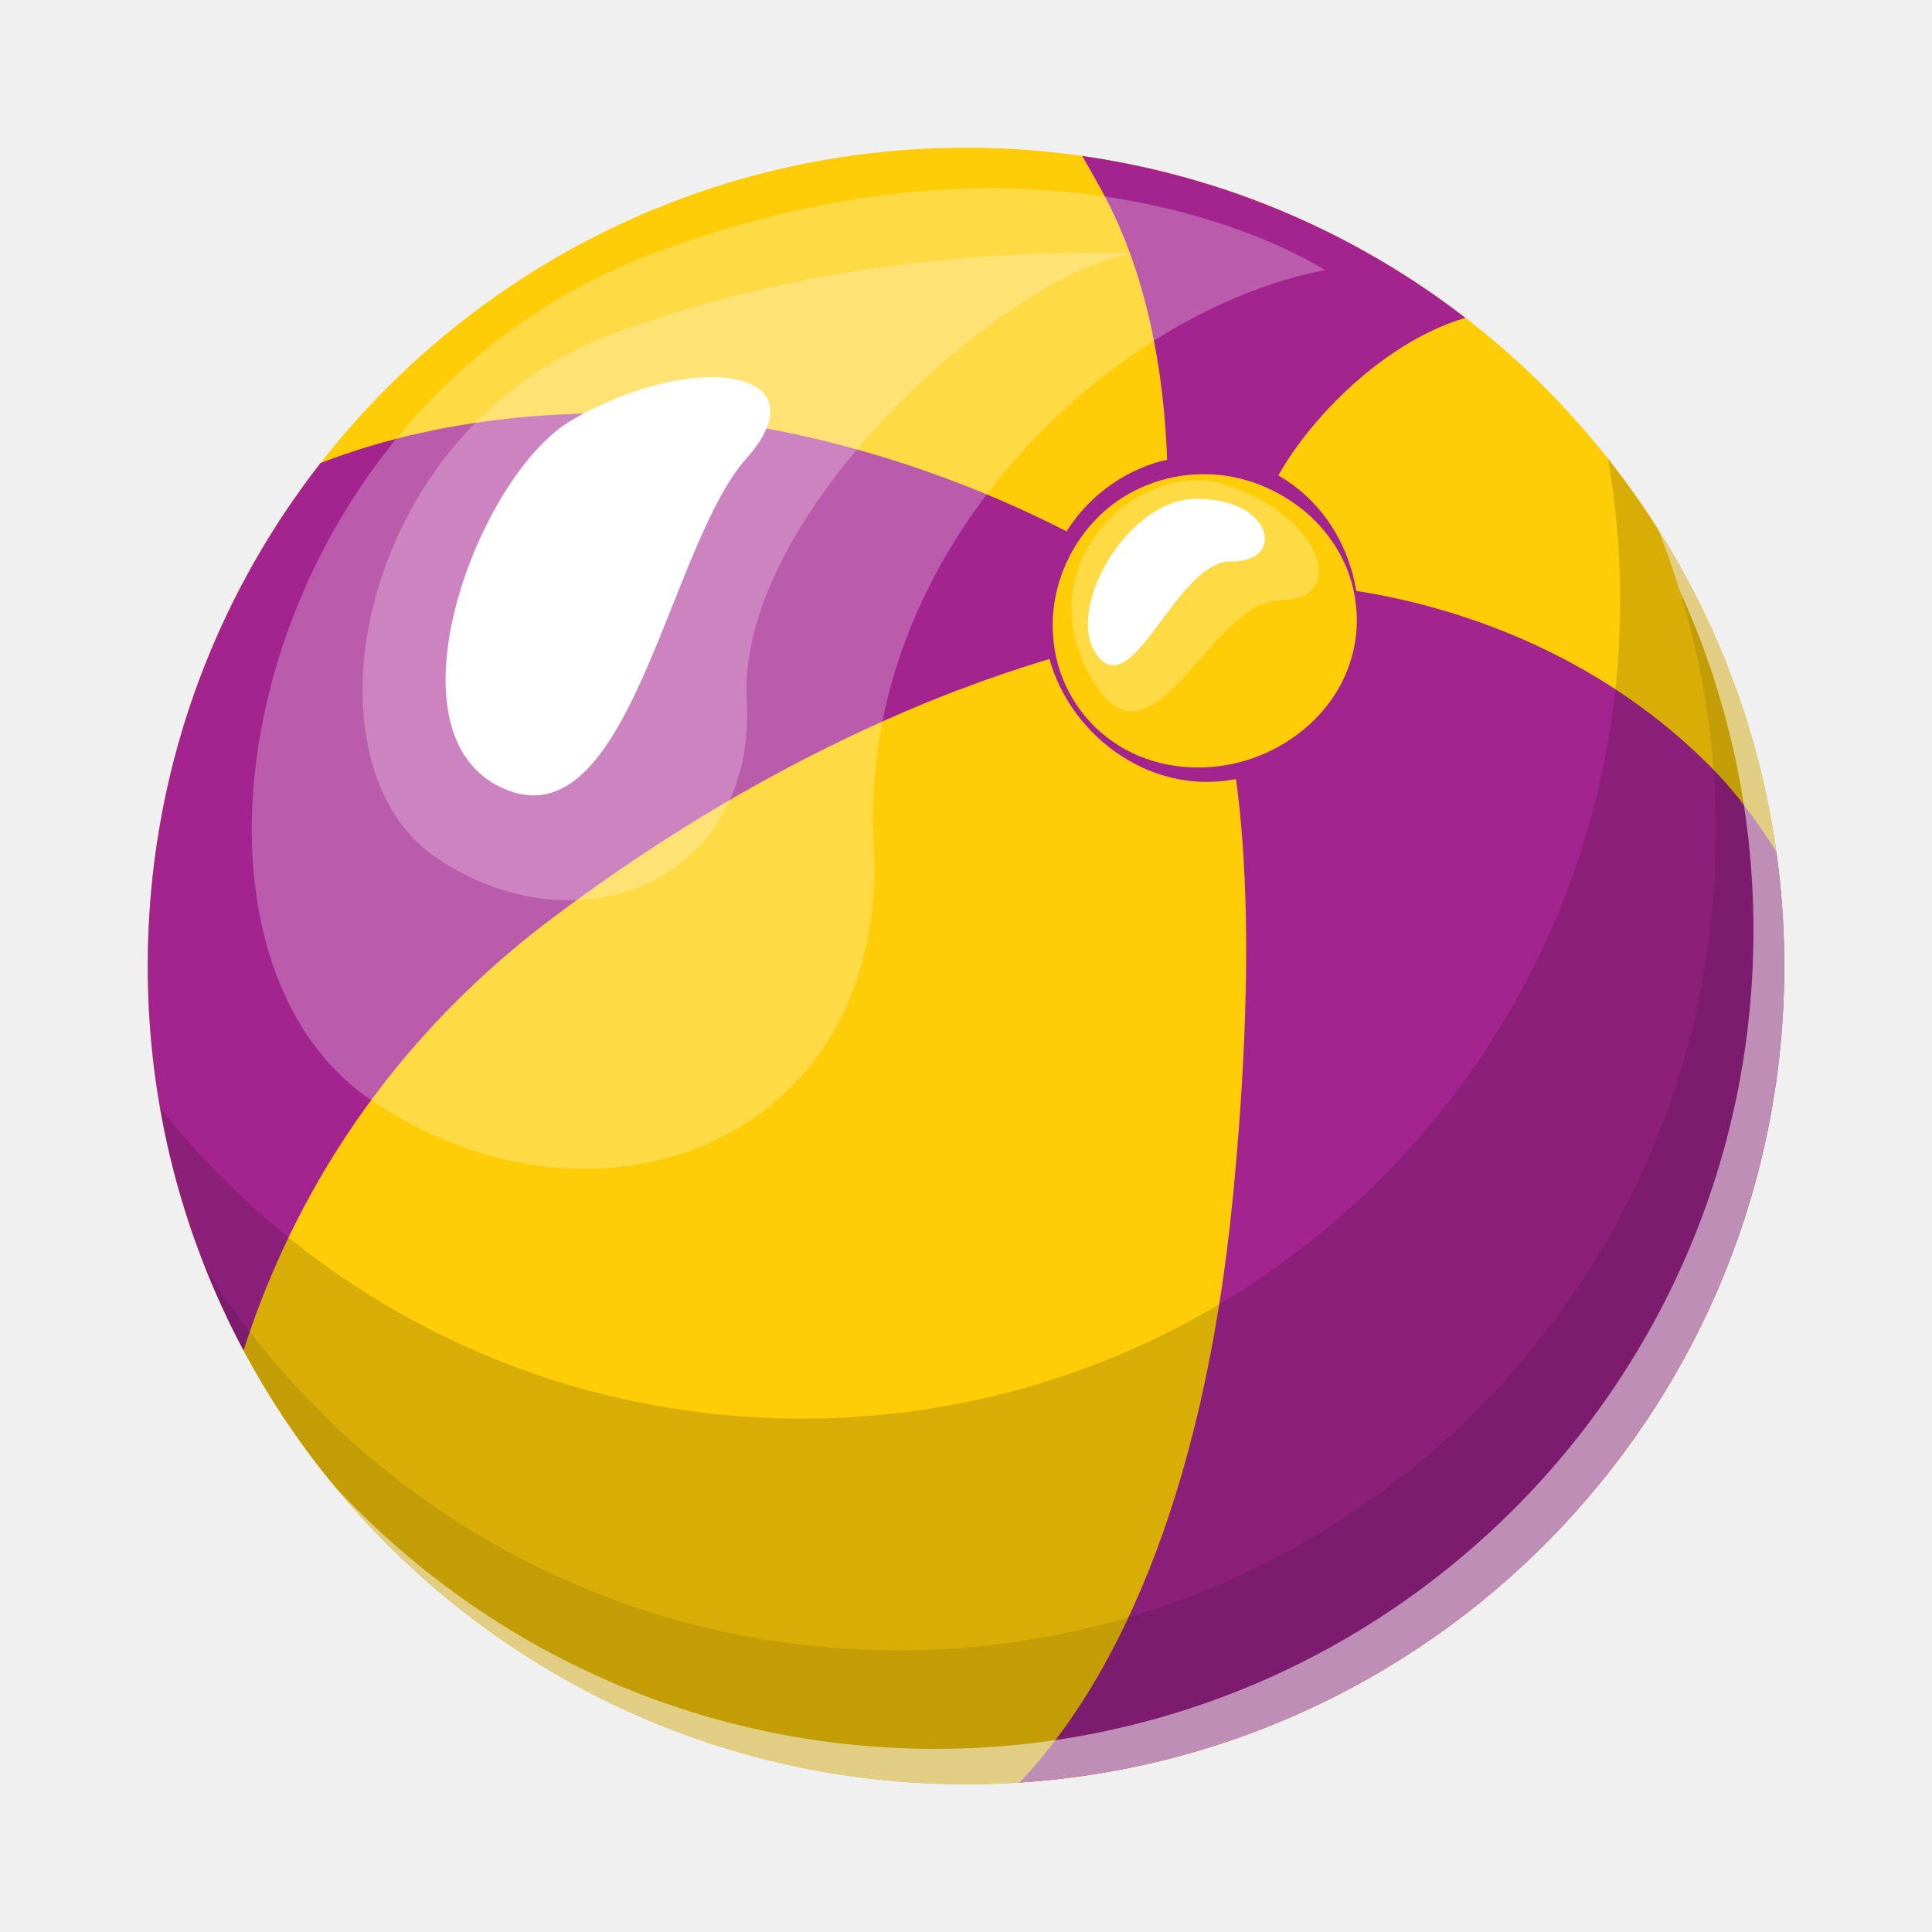
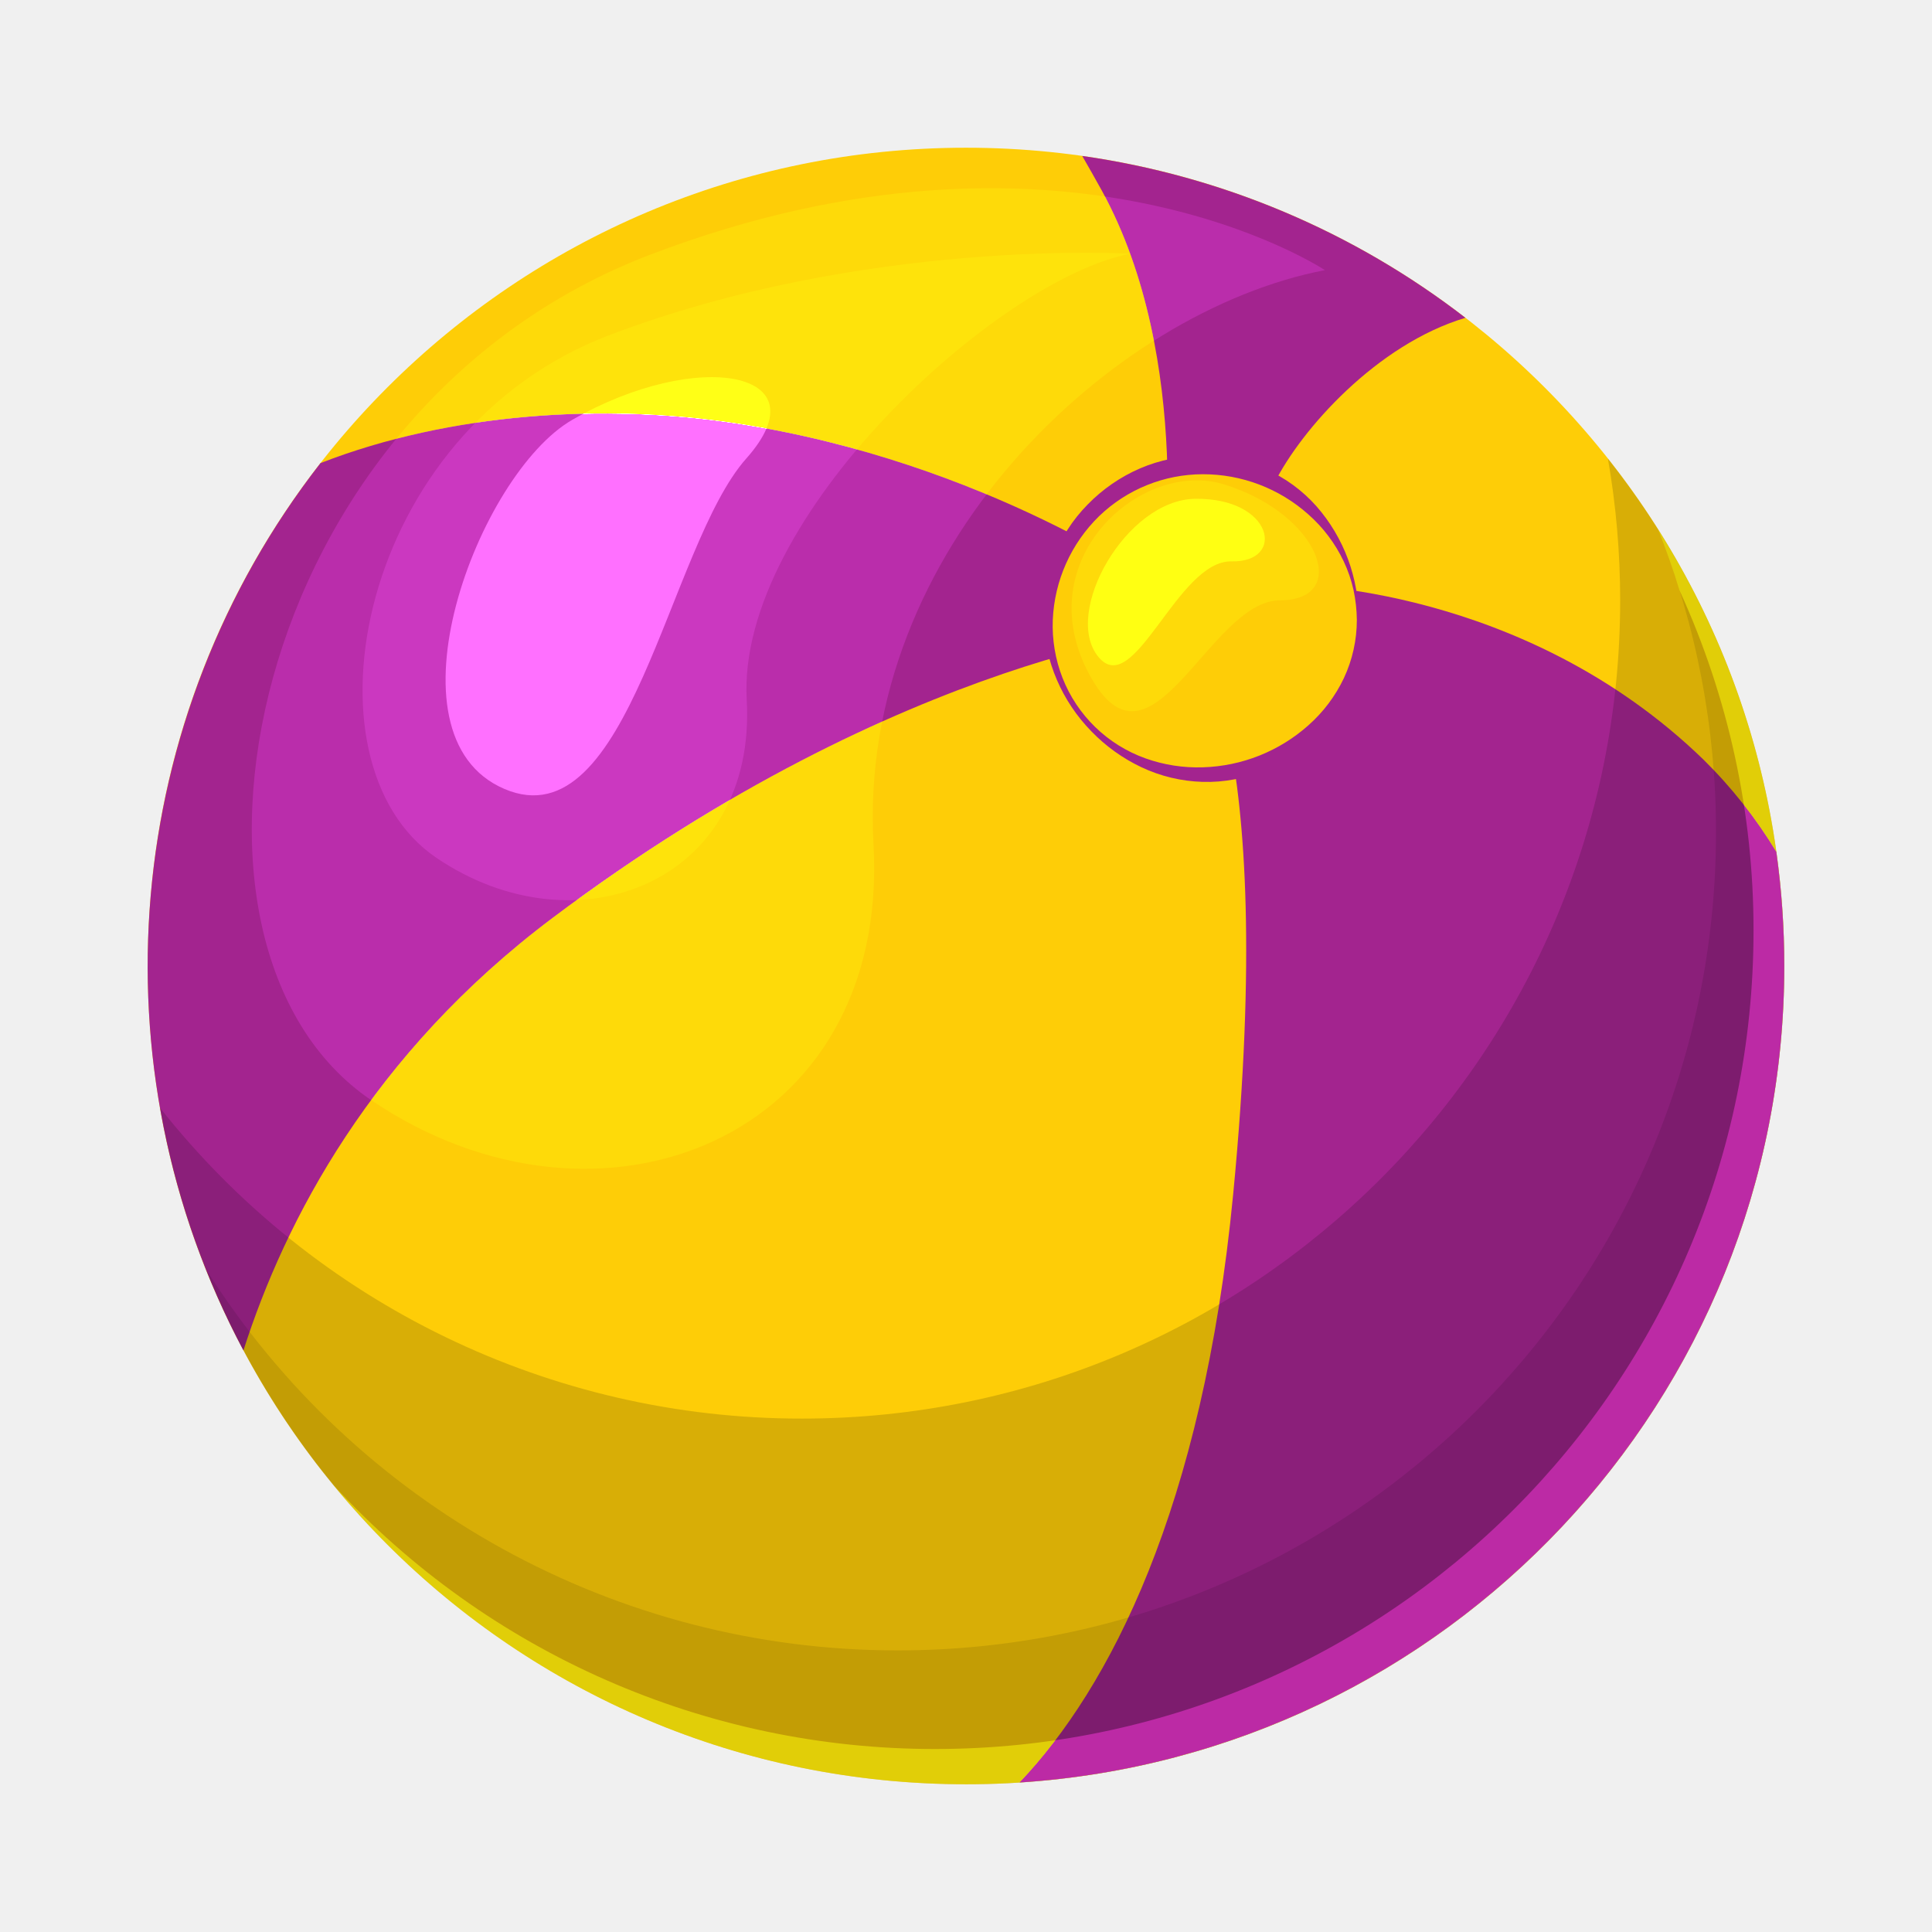
- <svg xmlns="http://www.w3.org/2000/svg" version="1.1" id="Capa_1" x="0px" y="0px" viewBox="0 0 500 500" style="enable-background:new 0 0 500 500;" xml:space="preserve">
-   <style type="text/css">
- 	.st0{fill:#EB2032;}
- 	.st1{fill:#AD1521;}
- 	.st2{fill:#C91629;}
- 	.st3{fill:#A91720;}
- 	.st4{fill:#FFC32B;}
- 	.st5{fill:#E7A024;}
- 	.st6{fill:#FFF4C2;}
- 	.st7{fill:#FFE793;}
- 	.st8{fill:#C41828;}
- 	.st9{fill:#F75259;}
- 	.st10{fill:#A55116;}
- 	.st11{fill:#743711;}
- 	.st12{fill:#BA7A12;}
- 	.st13{fill:#EEA323;}
- 	.st14{fill:#FFE68B;}
- 	.st15{fill:#EA2031;}
- 	.st16{fill:#A41320;}
- 	.st17{fill:#BF1827;}
- 	.st18{fill:#C51929;}
- 	.st19{fill:#E92232;}
- 	.st20{fill:#F0C68B;}
- 	.st21{fill:#FFE8C8;}
- 	.st22{fill:#005AB3;}
- 	.st23{fill:#0080FF;}
- 	.st24{fill:#FFC800;}
- 	.st25{fill:#FFEA00;}
- 	.st26{fill:#59B300;}
- 	.st27{fill:#88CC00;}
- 	.st28{fill:#E60049;}
- 	.st29{fill:#FF0051;}
- 	.st30{opacity:0.5;fill:#FFFFFF;}
- 	.st31{fill:#FCD6B1;}
- 	.st32{opacity:0.5;fill:#EDB174;}
- 	.st33{fill:#BA0808;}
- 	.st34{opacity:0.2;fill:#FFFFFF;}
- 	.st35{fill:#A9BEC9;}
- 	.st36{fill:#CEE6ED;}
- 	.st37{opacity:0.2;fill:#561F0B;}
- 	.st38{fill:#FCCBA2;}
- 	.st39{fill:#BDCCD4;}
- 	.st40{fill:#FF9933;}
- 	.st41{fill:#FFCC33;}
- 	.st42{fill:#FCB910;}
- 	.st43{fill:#AEC3C4;}
- 	.st44{opacity:0.3;fill:#FFFFFF;}
- 	.st45{fill:#A1ADB7;}
- 	.st46{opacity:0.3;}
- 	.st47{fill:#EF473F;}
- 	.st48{fill:#F9CB98;}
- 	.st49{fill:#C4987A;}
- 	.st50{opacity:0.2;}
- 	.st51{fill:#C69F77;}
- 	.st52{fill:#6E6E6E;}
- 	.st53{fill:#D9BF9D;}
- 	.st54{fill:#2D292B;}
- 	.st55{fill:#FFAD42;}
- 	.st56{fill:#FF3D3D;}
- 	.st57{opacity:0.15;}
- 	.st58{fill:#BABABA;}
- 	.st59{fill:#4F352D;}
- 	.st60{fill:#FBC732;}
- 	.st61{fill:#30211C;}
- 	.st62{opacity:0.8;fill:#474747;}
- 	.st63{fill:#262626;}
- 	.st64{opacity:0.6;fill:#ADADAD;}
- 	.st65{opacity:0.8;}
- 	.st66{fill:#474747;}
- 	.st67{opacity:0.25;}
- 	.st68{fill:#7B7F80;}
- 	.st69{fill:#17191C;}
- 	.st70{fill:#9C9FA1;}
- 	.st71{fill:#DBDBDA;}
- 	.st72{fill:#C2C3C3;}
- 	.st73{fill:#761113;}
- 	.st74{fill:#F17D6E;}
- 	.st75{fill:#FFFFFF;}
- 	.st76{fill:#E88B24;}
- 	.st77{fill:#F79830;}
- 	.st78{fill:#A03D23;}
- 	.st79{fill:#FFFFFF;stroke:#231F20;stroke-width:17.087;stroke-miterlimit:10;}
- 	.st80{fill:#FCDBB9;}
- 	.st81{fill:#905624;}
- 	.st82{fill:#905724;}
- 	.st83{fill:#FF618E;}
- 	.st84{fill:#231F20;}
- 	.st85{fill:#A80F3B;}
- 	.st86{opacity:0.5;fill:#F89832;}
- 	.st87{opacity:0.65;fill:#F89832;}
- 	.st88{fill:#4B200F;}
- 	.st89{fill:#914722;}
- 	.st90{fill:#592710;}
- 	.st91{fill:#A55E37;}
- 	.st92{fill:#F16E75;}
- 	.st93{fill:#2B0E07;}
- 	.st94{fill:#F37C64;}
- 	.st95{fill:#61221B;}
- 	.st96{fill:#5DC2AC;}
- 	.st97{fill:#8B434E;}
- 	.st98{fill:#924652;}
- 	.st99{fill:#54935C;}
- 	.st100{fill:#216B45;}
- 	.st101{fill:#234B32;}
- 	.st102{fill:#F29BA1;}
- 	.st103{fill:#EE787C;}
- 	.st104{fill:#352727;}
- 	.st105{fill:#E20613;}
- 	.st106{fill:#3D2932;}
- 	.st107{fill:#F8AF00;}
- 	.st108{fill:#E18800;}
- 	.st109{fill:#10AE96;}
- 	.st110{fill:#CFE7E1;}
- 	.st111{fill:#88CAC0;}
- 	.st112{fill:#080907;}
- 	.st113{fill:#F0971C;}
- 	.st114{fill:#671307;}
- 	.st115{fill:#E64610;}
- 	.st116{fill:#A8A8A8;}
- 	.st117{fill:#49494B;}
- 	.st118{fill:#D3D4D3;}
- 	.st119{fill:#2B3138;}
- 	.st120{fill:#BCBCBC;}
- 	.st121{fill:#F69678;}
- 	.st122{fill:#E97D58;}
- 	.st123{fill:#630C18;}
- 	.st124{fill:#F7A58A;}
- 	.st125{fill:#2C292A;}
- 	.st126{fill:#F9F9F5;}
- 	.st127{fill:#E8E5E5;}
- 	.st128{fill:#BDAC90;}
- 	.st129{fill:#ED7203;}
- 	.st130{fill:#F6A500;}
- 	.st131{fill:#F4EBE7;}
- 	.st132{fill:#E2D1C1;}
- 	.st133{fill:#583B37;}
- 	.st134{fill:#028D49;}
- 	.st135{fill:#6F2127;}
- 	.st136{fill:#E84F2D;}
- 	.st137{fill:#14110E;}
- 	.st138{fill:#876F62;}
- 	.st139{fill:#EF7E24;}
- 	.st140{fill:#FABE15;}
- 	.st141{fill:#F6AD00;}
- 	.st142{fill:#E64011;}
- 	.st143{fill:#180406;}
- 	.st144{fill:#EC6E1C;}
- 	.st145{fill:#94C13B;}
- 	.st146{fill:#679533;}
- 	.st147{fill:#466727;}
- 	.st148{fill:#B2CD4A;}
- 	.st149{fill:#78A32C;}
- 	.st150{fill:#319236;}
- 	.st151{fill:#0B1612;}
- 	.st152{fill:#FBEB7C;}
- 	.st153{fill:#180612;}
- 	.st154{fill:#5F8A2F;}
- 	.st155{fill:#E53B36;}
- 	.st156{fill:#ED7136;}
- 	.st157{fill:#D42020;}
- 	.st158{fill:#FF3838;}
- 	.st159{clip-path:url(#SVGID_2_);}
- 	.st160{fill:#8E93AB;}
- 	.st161{fill:#C1C6E3;}
- 	.st162{fill:#494D61;}
- 	.st163{fill:#B36363;}
- 	.st164{fill:#363336;}
- 	.st165{fill:#6C738F;}
- 	.st166{fill:#080708;}
- 	.st167{fill:#363D57;}
- 	.st168{fill:#33373B;}
- 	.st169{fill:#252536;}
- 	.st170{clip-path:url(#SVGID_4_);}
- 	.st171{fill:#C3CAEB;}
- 	.st172{fill:#9DB0C2;}
- 	.st173{fill:#322E33;}
- 	.st174{fill:#766D78;}
- 	.st175{fill:#252326;}
- 	.st176{clip-path:url(#SVGID_6_);}
- 	.st177{fill:#C3CFDB;}
- 	.st178{fill:#B8C7D6;}
- 	.st179{fill:#E3D7E8;}
- 	.st180{fill:#A396A6;}
- 	.st181{clip-path:url(#SVGID_8_);}
- 	.st182{fill:#302C30;}
- 	.st183{fill:#939DAB;}
- 	.st184{fill:#69616B;}
- 	.st185{fill:#8C848C;}
- 	.st186{fill:#9F97A6;}
- 	.st187{fill:#4A464D;}
- 	.st188{fill:#60C4E0;}
- 	.st189{fill:#29262A;}
- 	.st190{fill:#A094A3;}
- 	.st191{clip-path:url(#SVGID_10_);}
- 	.st192{fill:#CFDCE8;}
- 	.st193{fill:#6E676E;}
- 	.st194{fill:#544F54;}
- 	.st195{fill:#C1C4D1;}
- 	.st196{fill:#ACAFBF;}
- 	.st197{fill:#CACEE0;}
- 	.st198{fill:#898DA1;}
- 	.st199{fill:#CFD2E0;}
- 	.st200{fill:#7C8199;}
- 	.st201{fill:#C1C4D6;}
- 	.st202{clip-path:url(#SVGID_12_);fill:#3D373D;}
- 	.st203{fill:#A0A5BF;}
- 	.st204{fill:#ED4747;}
- 	.st205{clip-path:url(#SVGID_14_);fill:#A60000;}
- 	.st206{fill:#FA3535;}
- 	.st207{clip-path:url(#SVGID_16_);fill:#545A61;}
- 	.st208{fill-rule:evenodd;clip-rule:evenodd;fill:#313D48;}
- 	.st209{fill-rule:evenodd;clip-rule:evenodd;fill:#212930;}
- 	.st210{fill-rule:evenodd;clip-rule:evenodd;fill:#445261;}
- 	.st211{fill-rule:evenodd;clip-rule:evenodd;fill:#727E87;}
- 	.st212{fill-rule:evenodd;clip-rule:evenodd;fill:#BDC3C7;}
- 	.st213{fill-rule:evenodd;clip-rule:evenodd;fill:#1E1E1E;}
- 	.st214{fill-rule:evenodd;clip-rule:evenodd;fill:#ECF0F1;}
- 	.st215{fill-rule:evenodd;clip-rule:evenodd;fill:#D73C2C;}
- 	.st216{fill-rule:evenodd;clip-rule:evenodd;fill:#A70C00;}
- 	.st217{fill-rule:evenodd;clip-rule:evenodd;fill:#F75C4C;}
- 	.st218{fill-rule:evenodd;clip-rule:evenodd;fill:#1BAB15;}
- 	.st219{fill-rule:evenodd;clip-rule:evenodd;fill:#8FE616;}
- 	.st220{fill-rule:evenodd;clip-rule:evenodd;fill:#6BD21C;}
- 	.st221{fill-rule:evenodd;clip-rule:evenodd;fill:#29C5FF;}
- 	.st222{fill-rule:evenodd;clip-rule:evenodd;fill:#71D3FB;}
- 	.st223{fill-rule:evenodd;clip-rule:evenodd;fill:#1C2A39;}
- 	.st224{fill-rule:evenodd;clip-rule:evenodd;fill:#A8AFB0;}
- 	.st225{fill-rule:evenodd;clip-rule:evenodd;fill:#006C11;}
- 	.st226{fill-rule:evenodd;clip-rule:evenodd;fill:#7EDB1E;}
- 	.st227{fill-rule:evenodd;clip-rule:evenodd;fill:#005C01;}
- 	.st228{fill-rule:evenodd;clip-rule:evenodd;fill:#2C3A49;}
- 	.st229{fill:#99ADB5;}
- 	.st230{fill:#E6E7E8;}
- 	.st231{fill:#BAC8CE;}
- 	.st232{fill:#939598;}
- 	.st233{fill:#48636E;}
- 	.st234{fill:#4F6C78;}
- 	.st235{fill:#394E57;}
- 	.st236{fill:#405A66;}
- 	.st237{fill:#4F6E7D;}
- 	.st238{fill:#45616E;}
- 	.st239{fill:#BCBEC0;}
- 	.st240{fill:#A7A9AC;}
- 	.st241{fill:#384952;}
- 	.st242{fill:#2A363D;}
- 	.st243{fill:#CBD5DA;}
- 	.st244{fill:#CFD9DD;}
- 	.st245{fill:#28353A;}
- 	.st246{fill:#3A4C54;}
- 	.st247{fill:#D1D3D4;}
- 	.st248{fill:#F02B2B;}
- 	.st249{fill:#D98989;}
- 	.st250{fill:#BA1313;}
- 	.st251{fill:#DB8383;}
- 	.st252{fill:#F79C9C;}
- 	.st253{fill:#BA2121;}
- 	.st254{fill:#3221D5;}
- 	.st255{fill:#5042E9;}
- 	.st256{fill:#DEDCFF;}
- 	.st257{fill:#CEC5FF;}
- 	.st258{fill:#BDB4FD;}
- 	.st259{fill:#333731;}
- 	.st260{fill:#1D211B;}
- 	.st261{fill:#A1A49F;}
- 	.st262{fill:url(#SVGID_17_);}
- 	.st263{fill:url(#SVGID_18_);}
- 	.st264{fill:url(#SVGID_19_);}
- 	.st265{opacity:0.471;fill:url(#SVGID_20_);}
- 	.st266{fill:url(#SVGID_21_);}
- 	.st267{opacity:0.278;fill:url(#SVGID_22_);}
- 	.st268{opacity:0.62;fill:url(#SVGID_23_);}
- 	.st269{opacity:0.651;fill:url(#SVGID_24_);}
- 	.st270{opacity:0.651;fill:url(#SVGID_25_);}
- 	.st271{opacity:0.388;fill:url(#SVGID_26_);}
- 	.st272{fill:url(#SVGID_27_);}
- 	.st273{fill:url(#SVGID_28_);}
- 	.st274{opacity:0.62;fill:url(#SVGID_29_);}
- 	.st275{fill:url(#SVGID_30_);}
- 	.st276{opacity:0.678;fill:url(#SVGID_31_);}
- 	.st277{fill:url(#SVGID_32_);}
- 	.st278{fill:url(#SVGID_33_);}
- 	.st279{fill:none;}
- 	.st280{fill:url(#SVGID_34_);}
- 	.st281{opacity:0.631;fill:url(#SVGID_35_);}
- 	.st282{fill:url(#SVGID_36_);}
- 	.st283{fill:url(#SVGID_37_);}
- 	.st284{opacity:0.878;fill:url(#SVGID_38_);}
- 	.st285{fill:url(#SVGID_39_);}
- 	.st286{fill:url(#SVGID_40_);}
- 	.st287{fill:url(#SVGID_41_);}
- 	.st288{fill:url(#SVGID_42_);}
- 	.st289{fill:url(#SVGID_43_);}
- 	.st290{fill:url(#SVGID_44_);}
- 	.st291{fill:url(#SVGID_45_);}
- 	.st292{fill:url(#SVGID_46_);}
- 	.st293{fill:url(#SVGID_47_);}
- 	.st294{fill:url(#SVGID_48_);}
- 	.st295{fill:url(#SVGID_49_);}
- 	.st296{fill:url(#SVGID_50_);}
- 	.st297{opacity:0.722;fill:url(#SVGID_51_);}
- 	.st298{fill:url(#SVGID_52_);}
- 	.st299{opacity:0.529;fill:url(#SVGID_53_);}
- 	.st300{fill:url(#SVGID_54_);}
- 	.st301{fill:url(#SVGID_55_);}
- 	.st302{fill:url(#SVGID_56_);}
- 	.st303{fill:url(#SVGID_57_);}
- 	.st304{fill:url(#SVGID_58_);}
- 	.st305{fill:url(#SVGID_59_);}
- 	.st306{fill:url(#SVGID_60_);}
- 	.st307{fill:url(#SVGID_61_);}
- 	.st308{fill:url(#SVGID_62_);}
- 	.st309{opacity:0.49;fill:url(#SVGID_63_);}
- 	.st310{opacity:0.49;fill:url(#SVGID_64_);}
- 	.st311{opacity:0.729;fill:#FFFFFF;}
- 	.st312{fill:url(#SVGID_65_);}
- 	.st313{opacity:0.859;fill:url(#SVGID_66_);}
- 	.st314{fill:url(#SVGID_67_);}
- 	.st315{opacity:0.91;fill:url(#SVGID_68_);}
- 	.st316{opacity:0.251;fill:url(#SVGID_69_);}
- 	.st317{opacity:0.639;fill:url(#SVGID_70_);}
- 	.st318{fill:url(#SVGID_71_);}
- 	.st319{clip-path:url(#SVGID_73_);}
- 	.st320{fill:url(#SVGID_74_);}
- 	.st321{fill:#FECD07;}
- 	.st322{fill:#A3248F;}
- 	.st323{opacity:0.1;}
- 	.st324{opacity:0.25;fill:#FFFFFF;}
- 	.st325{fill:#9A492B;}
- 	.st326{opacity:0.22;}
- 	.st327{fill:#E3A265;}
- 	.st328{fill:#1B9B61;}
- 	.st329{opacity:0.32;}
- 	.st330{fill:#0C5B33;}
- 	.st331{opacity:0.28;}
- 	.st332{fill-rule:evenodd;clip-rule:evenodd;fill:#824B18;}
- 	.st333{fill-rule:evenodd;clip-rule:evenodd;fill:#AB6524;}
- 	.st334{fill-rule:evenodd;clip-rule:evenodd;fill:#633810;}
- 	.st335{fill-rule:evenodd;clip-rule:evenodd;fill:#4E2312;}
- 	.st336{fill-rule:evenodd;clip-rule:evenodd;fill:#9C5C1F;}
- 	.st337{fill-rule:evenodd;clip-rule:evenodd;fill:#D7893E;}
- 	.st338{fill:#FFF0CC;}
- 	.st339{fill:#E8D6CA;}
- 	.st340{fill:#A35735;}
- 	.st341{fill:#DBCDC6;}
- 	.st342{fill:#4D2511;}
- 	.st343{fill:#C7AFA3;}
- 	.st344{fill:#11475C;}
- 	.st345{fill:#093242;}
- 	.st346{fill:#191B1C;}
- 	.st347{fill:#7A3C1F;}
- 	.st348{fill:#B3B3B3;}
- 	.st349{fill:#F0C6A0;}
- 	.st350{fill:#9DB4BD;}
- 	.st351{fill:#572823;}
- 	.st352{fill:#FFF7E6;}
- 	.st353{fill:#999999;}
- 	.st354{fill:#753A1E;}
- 	.st355{fill:#8D9093;}
- 	.st356{fill:url(#SVGID_75_);}
- 	.st357{fill:url(#SVGID_76_);}
- 	.st358{fill:url(#SVGID_77_);}
- 	.st359{fill:url(#SVGID_78_);}
- 	.st360{fill:url(#SVGID_79_);}
- 	.st361{fill:url(#SVGID_80_);}
- 	.st362{fill:url(#SVGID_81_);}
- 	.st363{fill:#E7E9EA;}
- 	.st364{fill:url(#SVGID_82_);}
- 	.st365{fill:url(#SVGID_83_);}
- 	.st366{fill:#269EE0;}
- 	.st367{fill:url(#SVGID_84_);}
- 	.st368{fill:#62C1EA;}
- 	.st369{fill:url(#SVGID_85_);}
- 	.st370{fill:url(#SVGID_86_);}
- 	.st371{fill:url(#SVGID_87_);}
- 	.st372{fill:url(#SVGID_88_);}
- 	.st373{fill:url(#SVGID_89_);}
- 	.st374{fill:url(#SVGID_90_);}
- 	.st375{fill:url(#SVGID_91_);}
- </style>
-   <g>
-     <circle class="st321" cx="250" cy="250" r="211.77" />
-     <path class="st322" d="M461.77,250c0-10.02-0.71-19.88-2.06-29.54c-5.33-8.69-11.57-16.82-18.85-23.87   C394.16,151.3,334,151.3,334,151.3s-12.03-10.62-4.25-26.19c7-14,26.58-35.99,49.49-42.86c-28.26-21.8-62.17-36.62-99.17-41.88   c1.66,2.86,3.36,5.85,5.1,9.03C309.24,93.27,300.74,152,300.74,152s-45.29-32.55-110.4-42.46c-33.76-5.14-73.6-2.85-107.4,10.31   C54.93,155.76,38.23,200.93,38.23,250c0,35.97,8.98,69.83,24.8,99.49c10.78-33.7,33.22-76.76,79.9-111.86   c91.29-68.64,164.89-75.01,164.89-75.01s23.14,23.92,11.32,146.49c-7.84,81.39-32.14,127.9-55.29,152.2   C374.35,454.17,461.77,362.3,461.77,250z" />
-     <g>
-       <circle class="st321" cx="311.3" cy="160.41" r="40.07" />
-       <g>
-         <path class="st322" d="M351.6,160.41c-0.01,10.5-3.64,21.21-10.95,29.35c-3.65,4.03-8.18,7.35-13.25,9.52     c-5.08,2.17-10.59,3.21-16.12,3.07c-5.44-0.14-10.9-1.47-15.79-3.77c-4.9-2.3-9.33-5.49-13.04-9.32     c-7.45-7.64-12.1-17.99-12.45-28.87c-0.19-5.37,0.63-10.9,2.61-16.01c1.95-5.13,5.01-9.85,8.87-13.8     c3.85-3.96,8.49-7.17,13.6-9.36c5.11-2.21,10.66-3.28,16.27-3.28c5.49,0.08,11.1,1.17,16.14,3.44c5.07,2.21,9.59,5.59,13.21,9.65     C347.99,139.17,351.63,149.9,351.6,160.41z M351.15,160.41c-0.04-2.61-0.3-5.21-0.87-7.75c-0.59-2.53-1.39-5.02-2.52-7.35     c-2.19-4.69-5.4-8.82-9.17-12.19c-7.62-6.67-17.36-10.51-27.32-10.39c-9.81,0.01-19.69,3.87-26.81,10.84     c-7.13,6.94-11.61,16.63-12,26.86c-0.16,5.05,0.6,10.25,2.52,15.03c1.88,4.79,4.82,9.18,8.5,12.77c3.7,3.58,8.17,6.35,12.96,8.06     c4.8,1.73,9.84,2.47,14.89,2.32c4.96-0.14,9.94-1.16,14.55-3.01c4.63-1.85,8.98-4.48,12.75-7.87c3.77-3.37,6.99-7.51,9.17-12.21     C349.99,170.84,351.17,165.63,351.15,160.41z" />
-       </g>
+ <svg xmlns="http://www.w3.org/2000/svg" viewBox="0 0 500 500">
+   <g style="isolation:isolate">
+     <g id="Capa_1" data-name="Capa 1">
+       <circle cx="250" cy="250" r="211.77" fill="#fecd07" />
+       <path d="M461.77,250a213.32,213.32,0,0,0-2.06-29.54,122.15,122.15,0,0,0-18.85-23.87C394.16,151.3,334,151.3,334,151.3s-12-10.62-4.24-26.19c7-14,26.58-36,49.49-42.86a210.79,210.79,0,0,0-99.17-41.89c1.66,2.87,3.35,5.86,5.09,9C309.24,93.27,300.74,152,300.74,152s-45.29-32.55-110.4-42.46c-33.75-5.13-73.6-2.85-107.4,10.31A211.86,211.86,0,0,0,63,349.49c10.78-33.7,33.22-76.75,79.9-111.86,91.29-68.64,164.89-75,164.89-75S331,186.54,319.14,309.11C311.3,390.5,287,437,263.85,461.31,374.35,454.17,461.77,362.3,461.77,250Z" fill="#a3248f" />
+       <circle cx="311.3" cy="160.41" r="40.07" fill="#fecd07" />
+       <path d="M351.6,160.41a44.07,44.07,0,0,1-11,29.34,37.89,37.89,0,0,1-29.37,12.6,39.79,39.79,0,0,1-15.79-3.77,44.45,44.45,0,0,1-13-9.32A43.71,43.71,0,0,1,270,160.39a40,40,0,0,1,11.47-29.81,42.48,42.48,0,0,1,13.59-9.37,40.81,40.81,0,0,1,32.41.17A38.29,38.29,0,0,1,340.68,131,43.94,43.94,0,0,1,351.6,160.41Zm-.45,0a38.84,38.84,0,0,0-.87-7.76,35.26,35.26,0,0,0-2.52-7.35,37.81,37.81,0,0,0-9.17-12.18,40.92,40.92,0,0,0-27.32-10.39,38.76,38.76,0,0,0-26.81,10.84,39.85,39.85,0,0,0-12,26.85,37.29,37.29,0,0,0,2.51,15,36.13,36.13,0,0,0,21.47,20.84,40.23,40.23,0,0,0,14.88,2.32,43,43,0,0,0,27.3-10.88,38.11,38.11,0,0,0,9.18-12.21A35.53,35.53,0,0,0,351.15,160.41Z" fill="#a3248f" />
+       <path d="M416.12,118.66a213.34,213.34,0,0,1,3.18,36.7c0,117-94.82,211.77-211.77,211.77A211.38,211.38,0,0,1,41.41,286.7C58.79,386.16,145.56,461.77,250,461.77,367,461.77,461.77,367,461.77,250A210.83,210.83,0,0,0,416.12,118.66Z" opacity="0.15" style="mix-blend-mode:multiply" />
+       <path d="M429.1,137a211.15,211.15,0,0,1,15,78.35c0,117-94.82,211.77-211.77,211.77A211.57,211.57,0,0,1,53.23,328.38,211.82,211.82,0,0,0,250,461.77C367,461.77,461.77,367,461.77,250A210.74,210.74,0,0,0,429.1,137Z" opacity="0.1" style="mix-blend-mode:multiply" />
+       <path d="M429.1,137q3.09,7.75,5.56,15.8a210.85,210.85,0,0,1,19.15,88.07c0,117-94.82,211.77-211.77,211.77A211.2,211.2,0,0,1,86.25,384.27,211.33,211.33,0,0,0,250,461.77C367,461.77,461.77,367,461.77,250A210.74,210.74,0,0,0,429.1,137Z" fill="#fff" opacity="0.5" style="mix-blend-mode:overlay" />
+       <path d="M342.88,69.91S275.5,25,168.28,65.9C63.15,106,37.15,244.77,96.07,284.72s134.29,10.24,130-66.19S287.68,80.53,342.88,69.91Z" fill="#fff" opacity="0.25" style="mix-blend-mode:overlay" />
+       <path d="M292.46,65.67s-68.7-4.12-134.93,21.13c-64.95,24.76-81,110.5-44.61,135.19s83,6.32,80.33-40.9S258.36,72.22,292.46,65.67Z" fill="#fff" opacity="0.25" style="mix-blend-mode:overlay" />
+       <path d="M148.09,108.66c-24.33,14-49.89,81.74-17.52,95.53s42.34-62.8,62.57-85.53S180.47,90.08,148.09,108.66Z" fill="#fff" style="mix-blend-mode:overlay" />
+       <path d="M316.87,125.38c-21.49-6.72-50.95,19.37-35,49.09s31.05-19.1,49.36-19.1S341.86,133.19,316.87,125.38Z" fill="#fff" opacity="0.25" style="mix-blend-mode:overlay" />
+       <path d="M309.31,129.09c-17.89.24-34.37,29.46-25.08,40.87s20.43-25,34.5-24.68S329.6,128.83,309.31,129.09Z" fill="#fff" style="mix-blend-mode:overlay" />
    </g>
-     <g>
-       <path class="st57" d="M416.12,118.66c2.08,11.92,3.18,24.19,3.18,36.7c0,116.96-94.81,211.77-211.77,211.77    c-67.34,0-127.33-31.44-166.12-80.43C58.79,386.16,145.56,461.77,250,461.77c116.96,0,211.77-94.81,211.77-211.77    C461.77,200.38,444.7,154.75,416.12,118.66z" />
-       <path class="st323" d="M429.1,136.97c9.66,24.23,14.98,50.67,14.98,78.35c0,116.96-94.81,211.77-211.77,211.77    c-75.38,0-141.55-39.39-179.08-98.71C84.39,406.53,160.73,461.77,250,461.77c116.96,0,211.77-94.81,211.77-211.77    C461.77,208.44,449.79,169.68,429.1,136.97z" />
-       <path class="st30" d="M429.1,136.97c2.06,5.17,3.91,10.44,5.56,15.79c12.29,26.82,19.14,56.64,19.14,88.07    c0,116.96-94.81,211.77-211.77,211.77c-61.63,0-117.09-26.33-155.78-68.34c38.83,47.31,97.76,77.5,163.75,77.5    c116.96,0,211.77-94.81,211.77-211.77C461.77,208.44,449.79,169.68,429.1,136.97z" />
-       <path class="st324" d="M342.88,69.91c0,0-67.38-44.88-174.6-4.01C63.15,105.97,37.15,244.77,96.07,284.72    c58.92,39.95,134.29,10.23,130.04-66.2C221.87,142.1,287.68,80.53,342.88,69.91z" />
-       <path class="st324" d="M292.46,65.67c0,0-68.7-4.11-134.93,21.13c-64.95,24.76-81.01,110.5-44.61,135.19    c36.4,24.68,82.96,6.32,80.34-40.9C190.63,133.87,258.36,72.22,292.46,65.67z" />
-       <path class="st75" d="M148.09,108.66c-24.32,13.96-49.89,81.74-17.51,95.54c32.38,13.8,42.33-62.8,62.57-85.54    C213.37,95.92,180.47,90.08,148.09,108.66z" />
-     </g>
-     <path class="st324" d="M316.87,125.38c-21.5-6.72-50.95,19.37-35.03,49.1c15.92,29.72,31.05-19.11,49.36-19.11   S341.86,133.19,316.87,125.38z" />
-     <path class="st75" d="M309.31,129.09c-17.89,0.23-34.36,29.46-25.08,40.87c9.29,11.41,20.43-24.95,34.5-24.68   C332.8,145.55,329.6,128.83,309.31,129.09z" />
  </g>
</svg>
